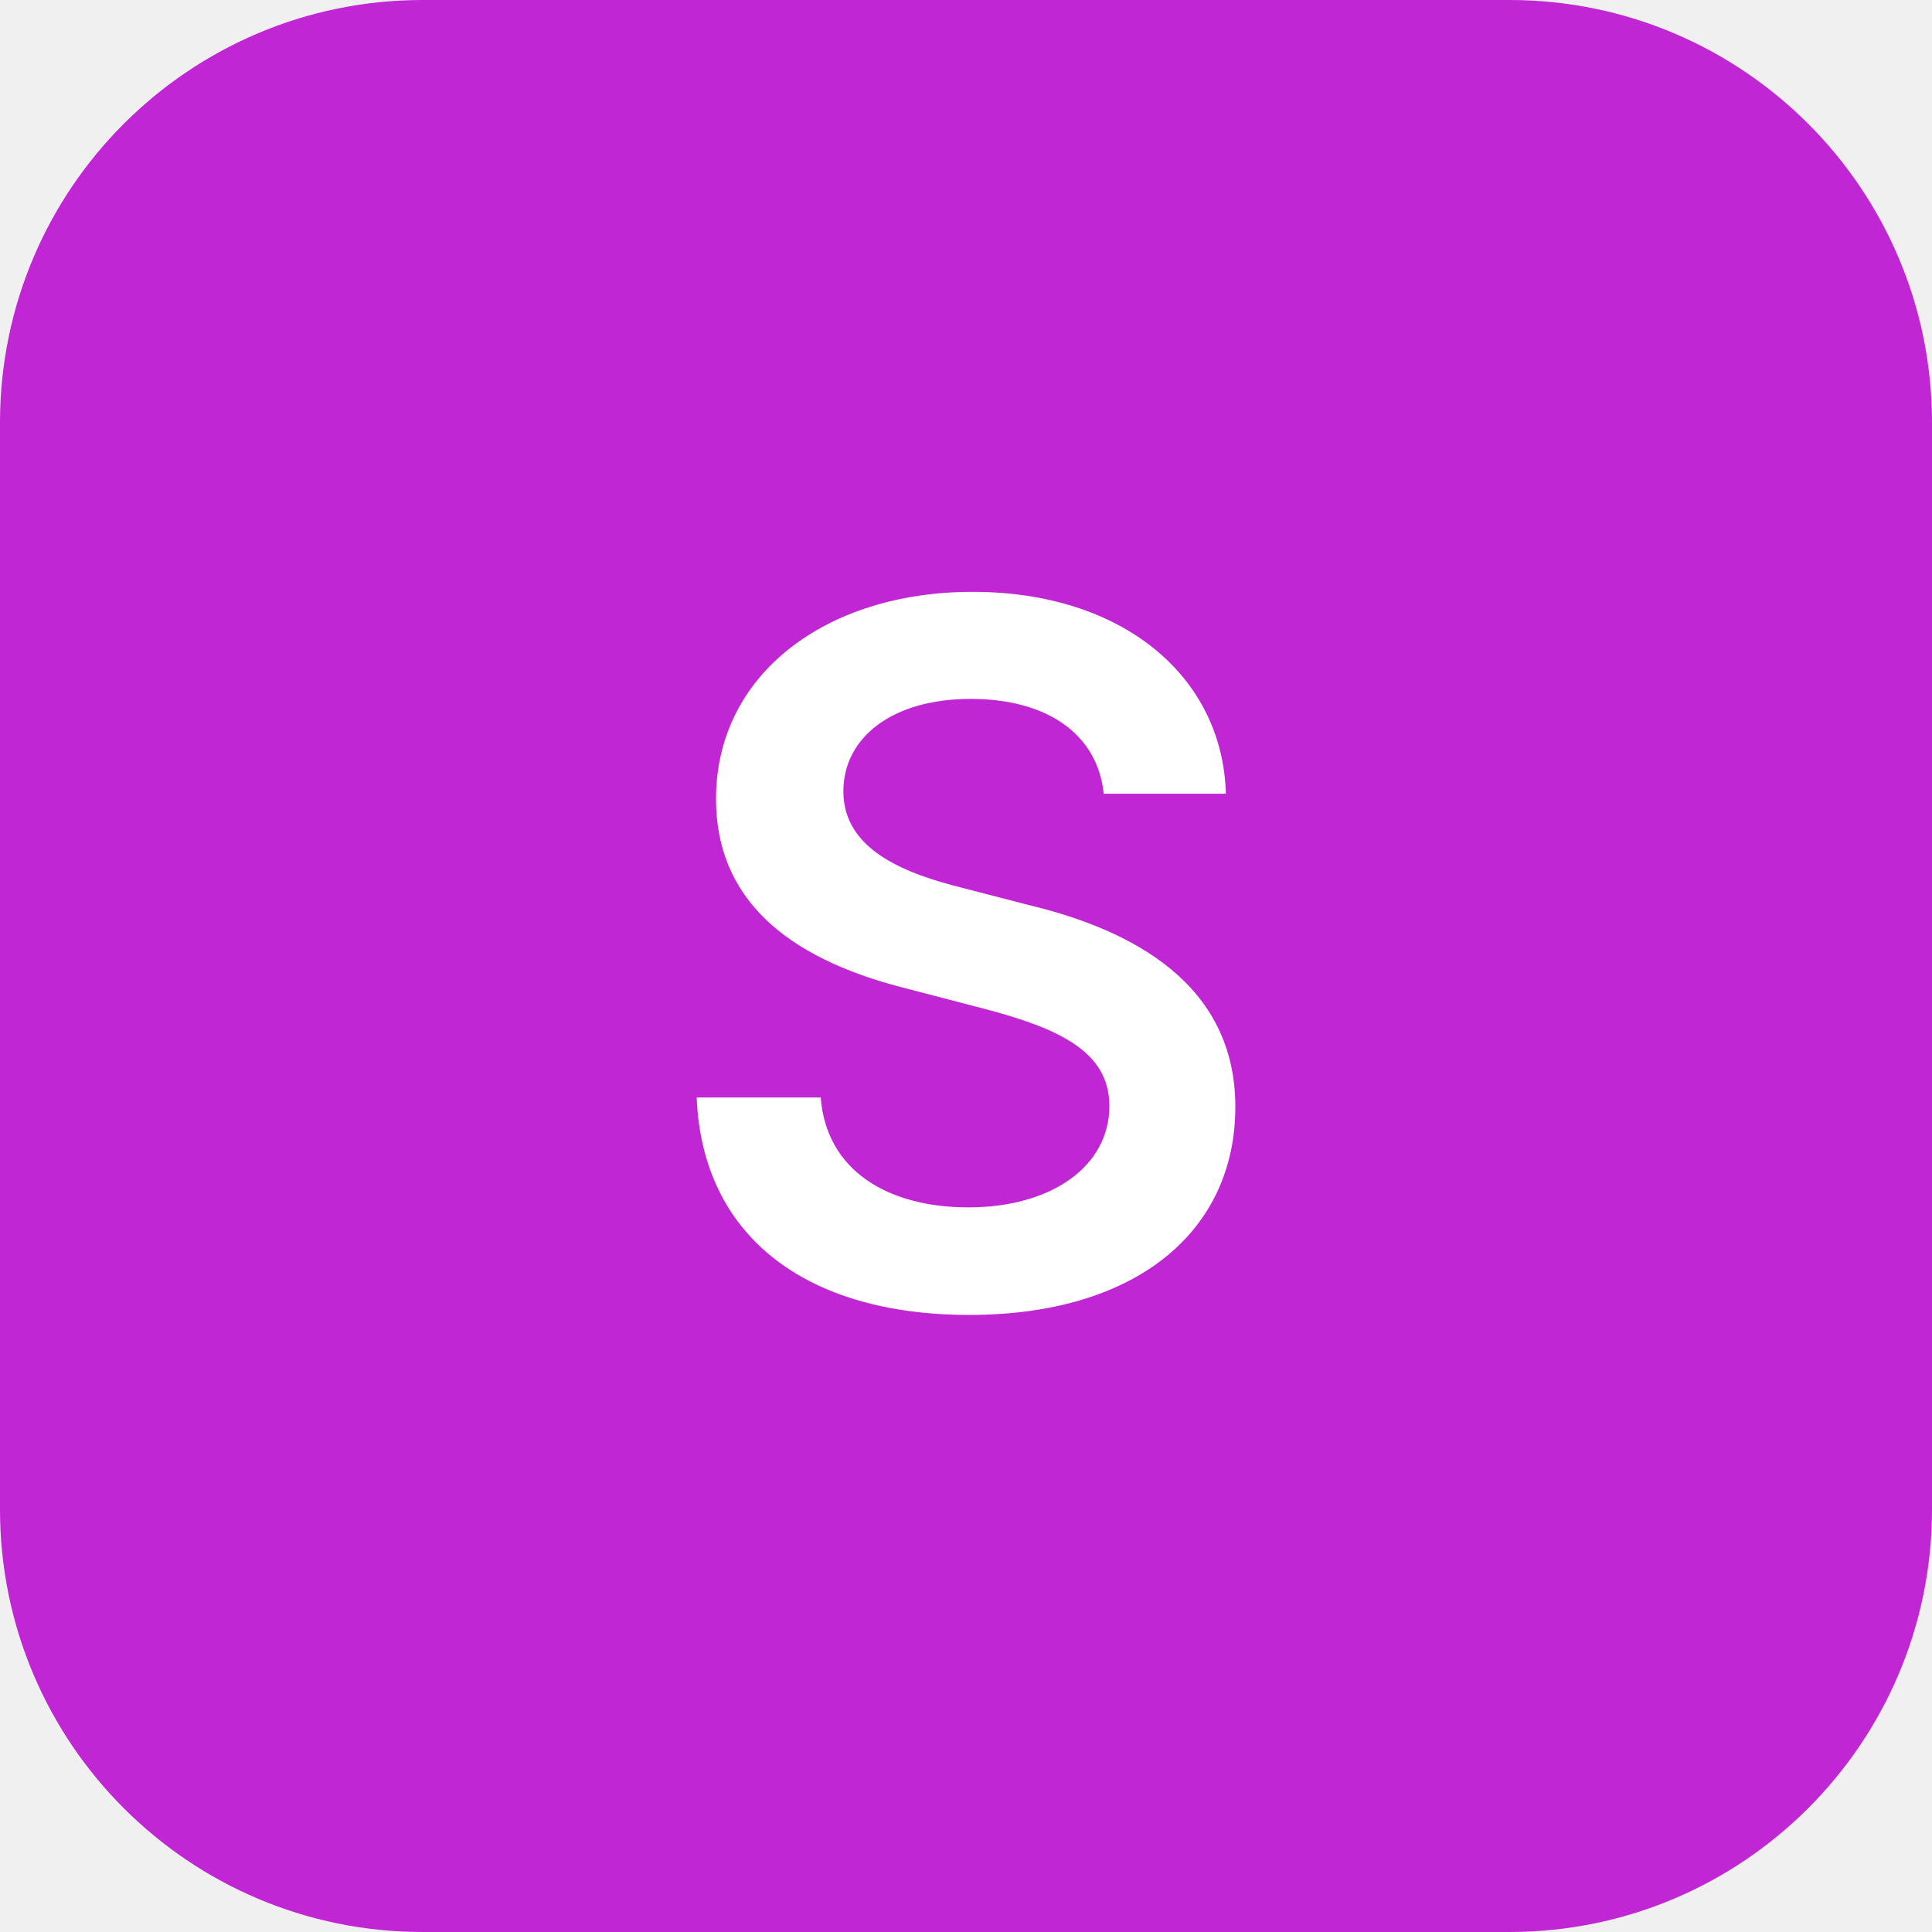
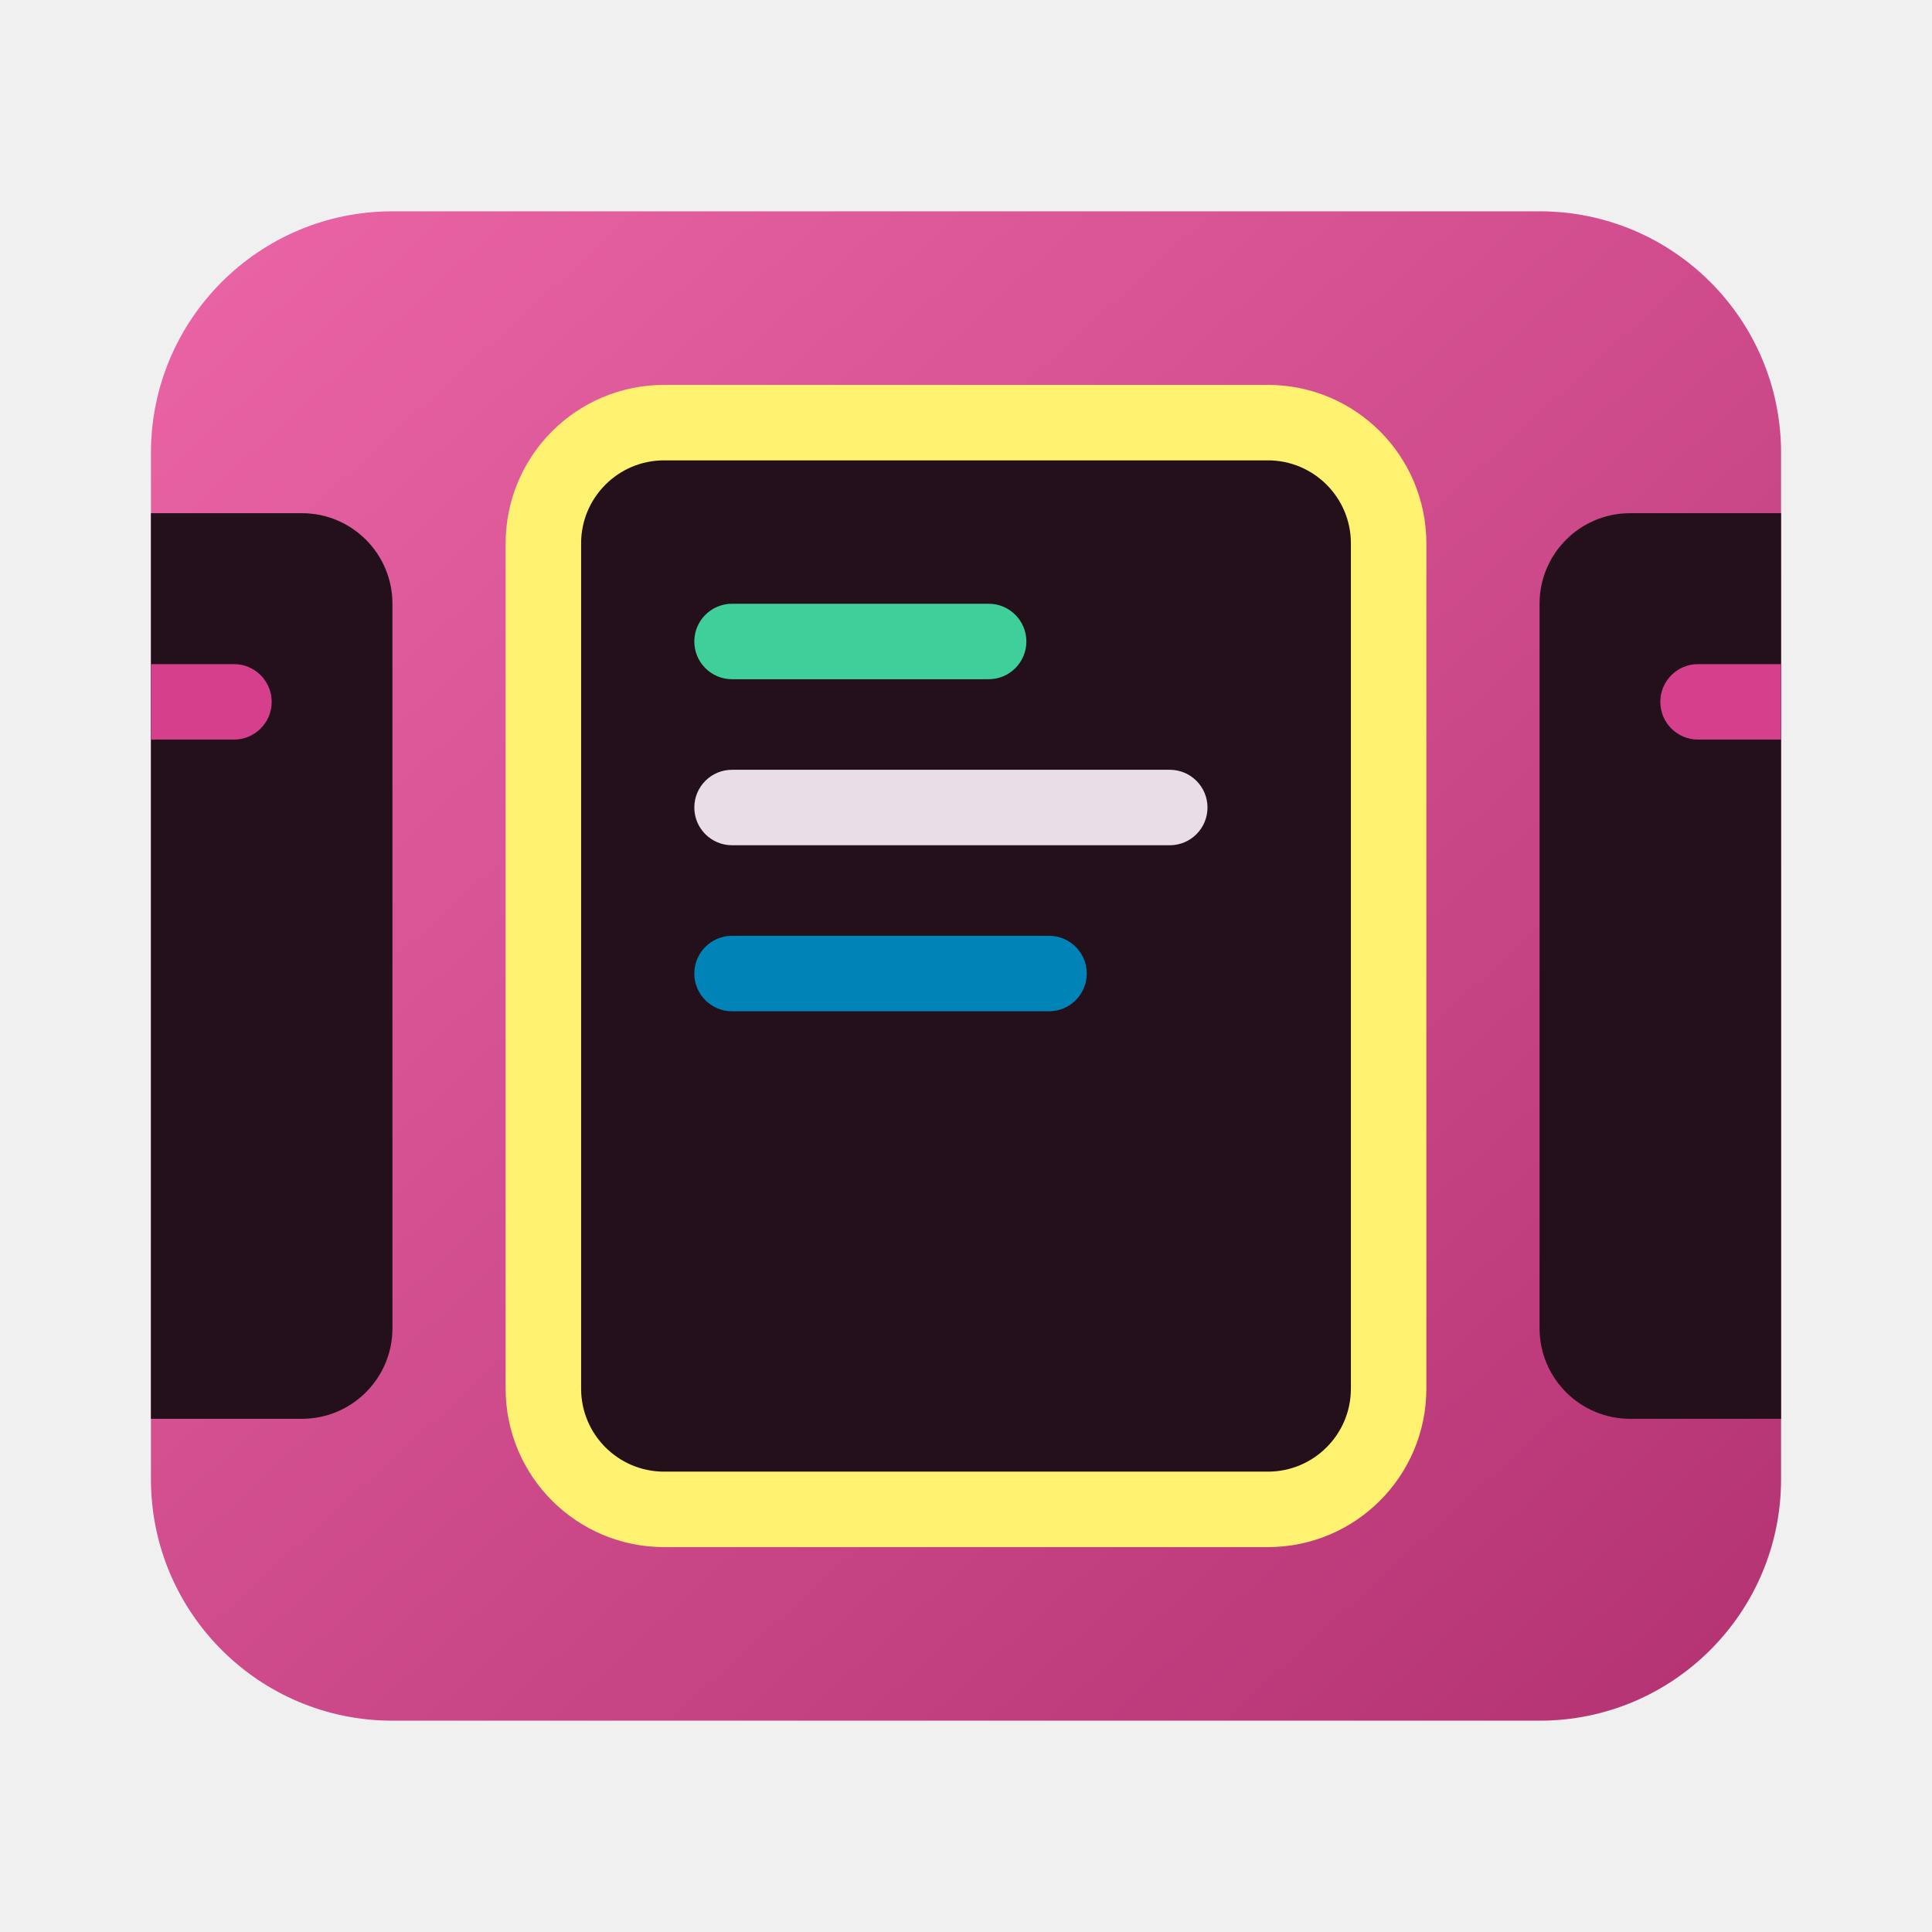
- <svg xmlns="http://www.w3.org/2000/svg" viewBox="0 0 64 64">
-   <rect width="64" height="64" rx="14" fill="#c026d3" />
-   <text x="32" y="32" dy="0.35em" text-anchor="middle" font-family="ui-sans-serif, system-ui, -apple-system, sans-serif" font-size="32" font-weight="600" fill="#ffffff">S</text>
+ <svg xmlns="http://www.w3.org/2000/svg" viewBox="0 0 128 128">
+   <defs>
+     <linearGradient id="screen" x1="0" y1="0" x2="1" y2="1">
+       <stop offset="0" stop-color="#eb65a6" />
+       <stop offset="1" stop-color="#b33272" />
+     </linearGradient>
+     <clipPath id="edge">
+       <rect x="10" y="14" width="108" height="100" rx="16" />
+     </clipPath>
+   </defs>
+   <rect x="10" y="14" width="108" height="100" rx="16" fill="url(#screen)" />
+   <g clip-path="url(#edge)">
+     <rect x="-6" y="34" width="32" height="60" rx="6" fill="#23101a" />
+     <rect x="102" y="34" width="32" height="60" rx="6" fill="#23101a" />
+     <rect x="36" y="28" width="56" height="72" rx="8" fill="#23101a" stroke="#fff270" stroke-width="5" />
+     <rect x="46" y="40" width="22" height="5" rx="2.5" fill="#3ecf9a" />
+     <rect x="46" y="51" width="34" height="5" rx="2.5" fill="#e9dee5" />
+     <rect x="46" y="62" width="26" height="5" rx="2.5" fill="#0084b8" />
+     <rect x="2" y="44" width="16" height="5" rx="2.5" fill="#d53f8c" />
+     <rect x="110" y="44" width="16" height="5" rx="2.5" fill="#d53f8c" />
+   </g>
</svg>
